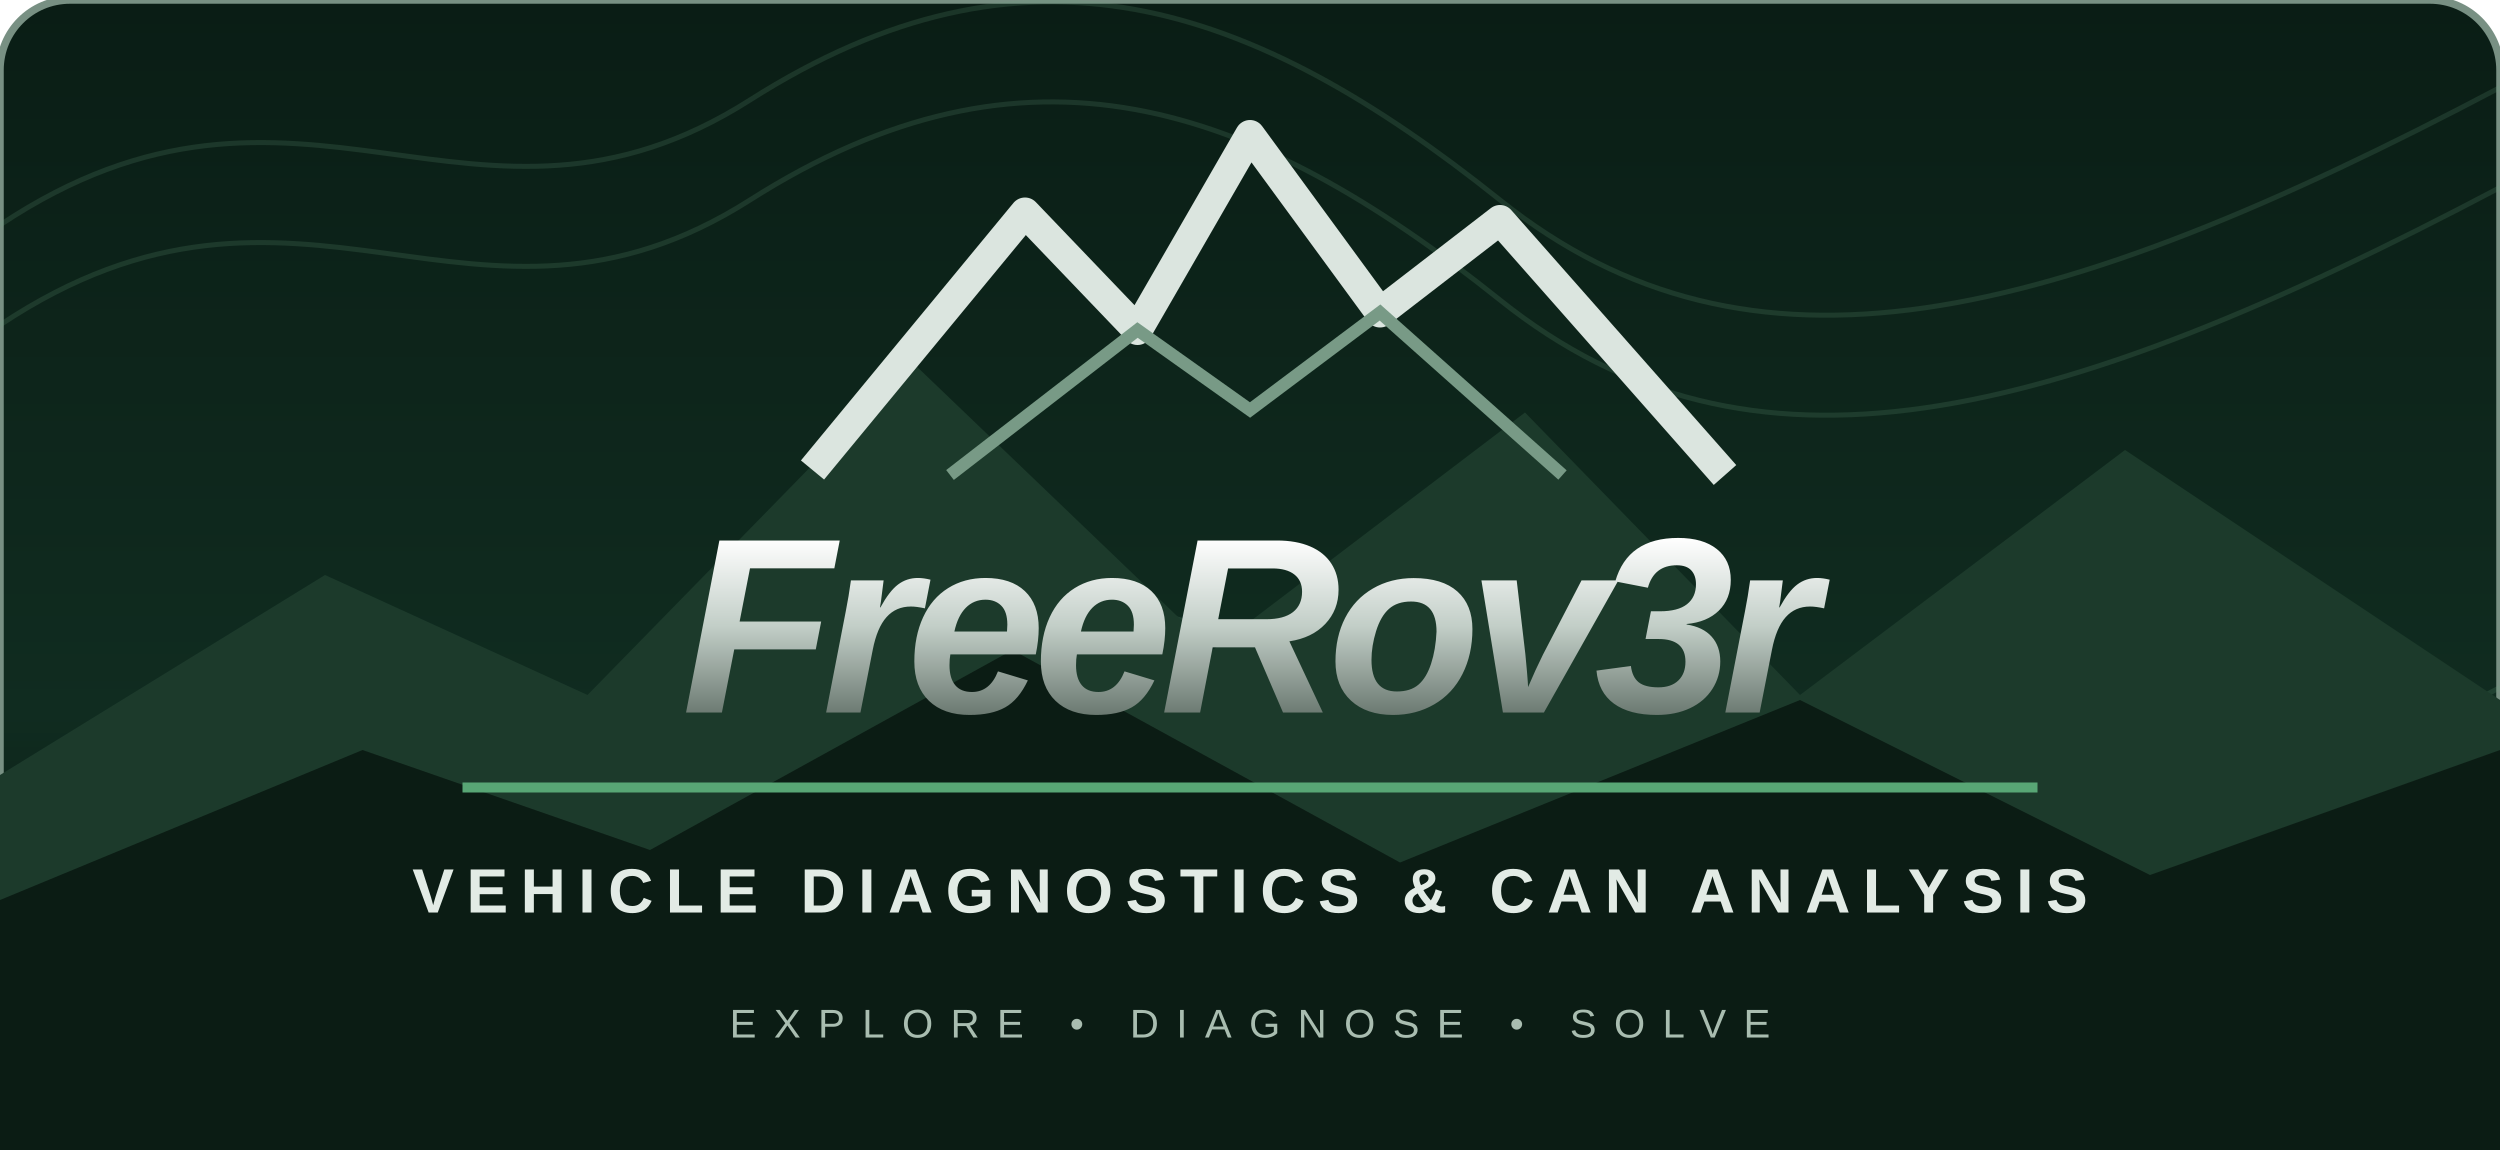
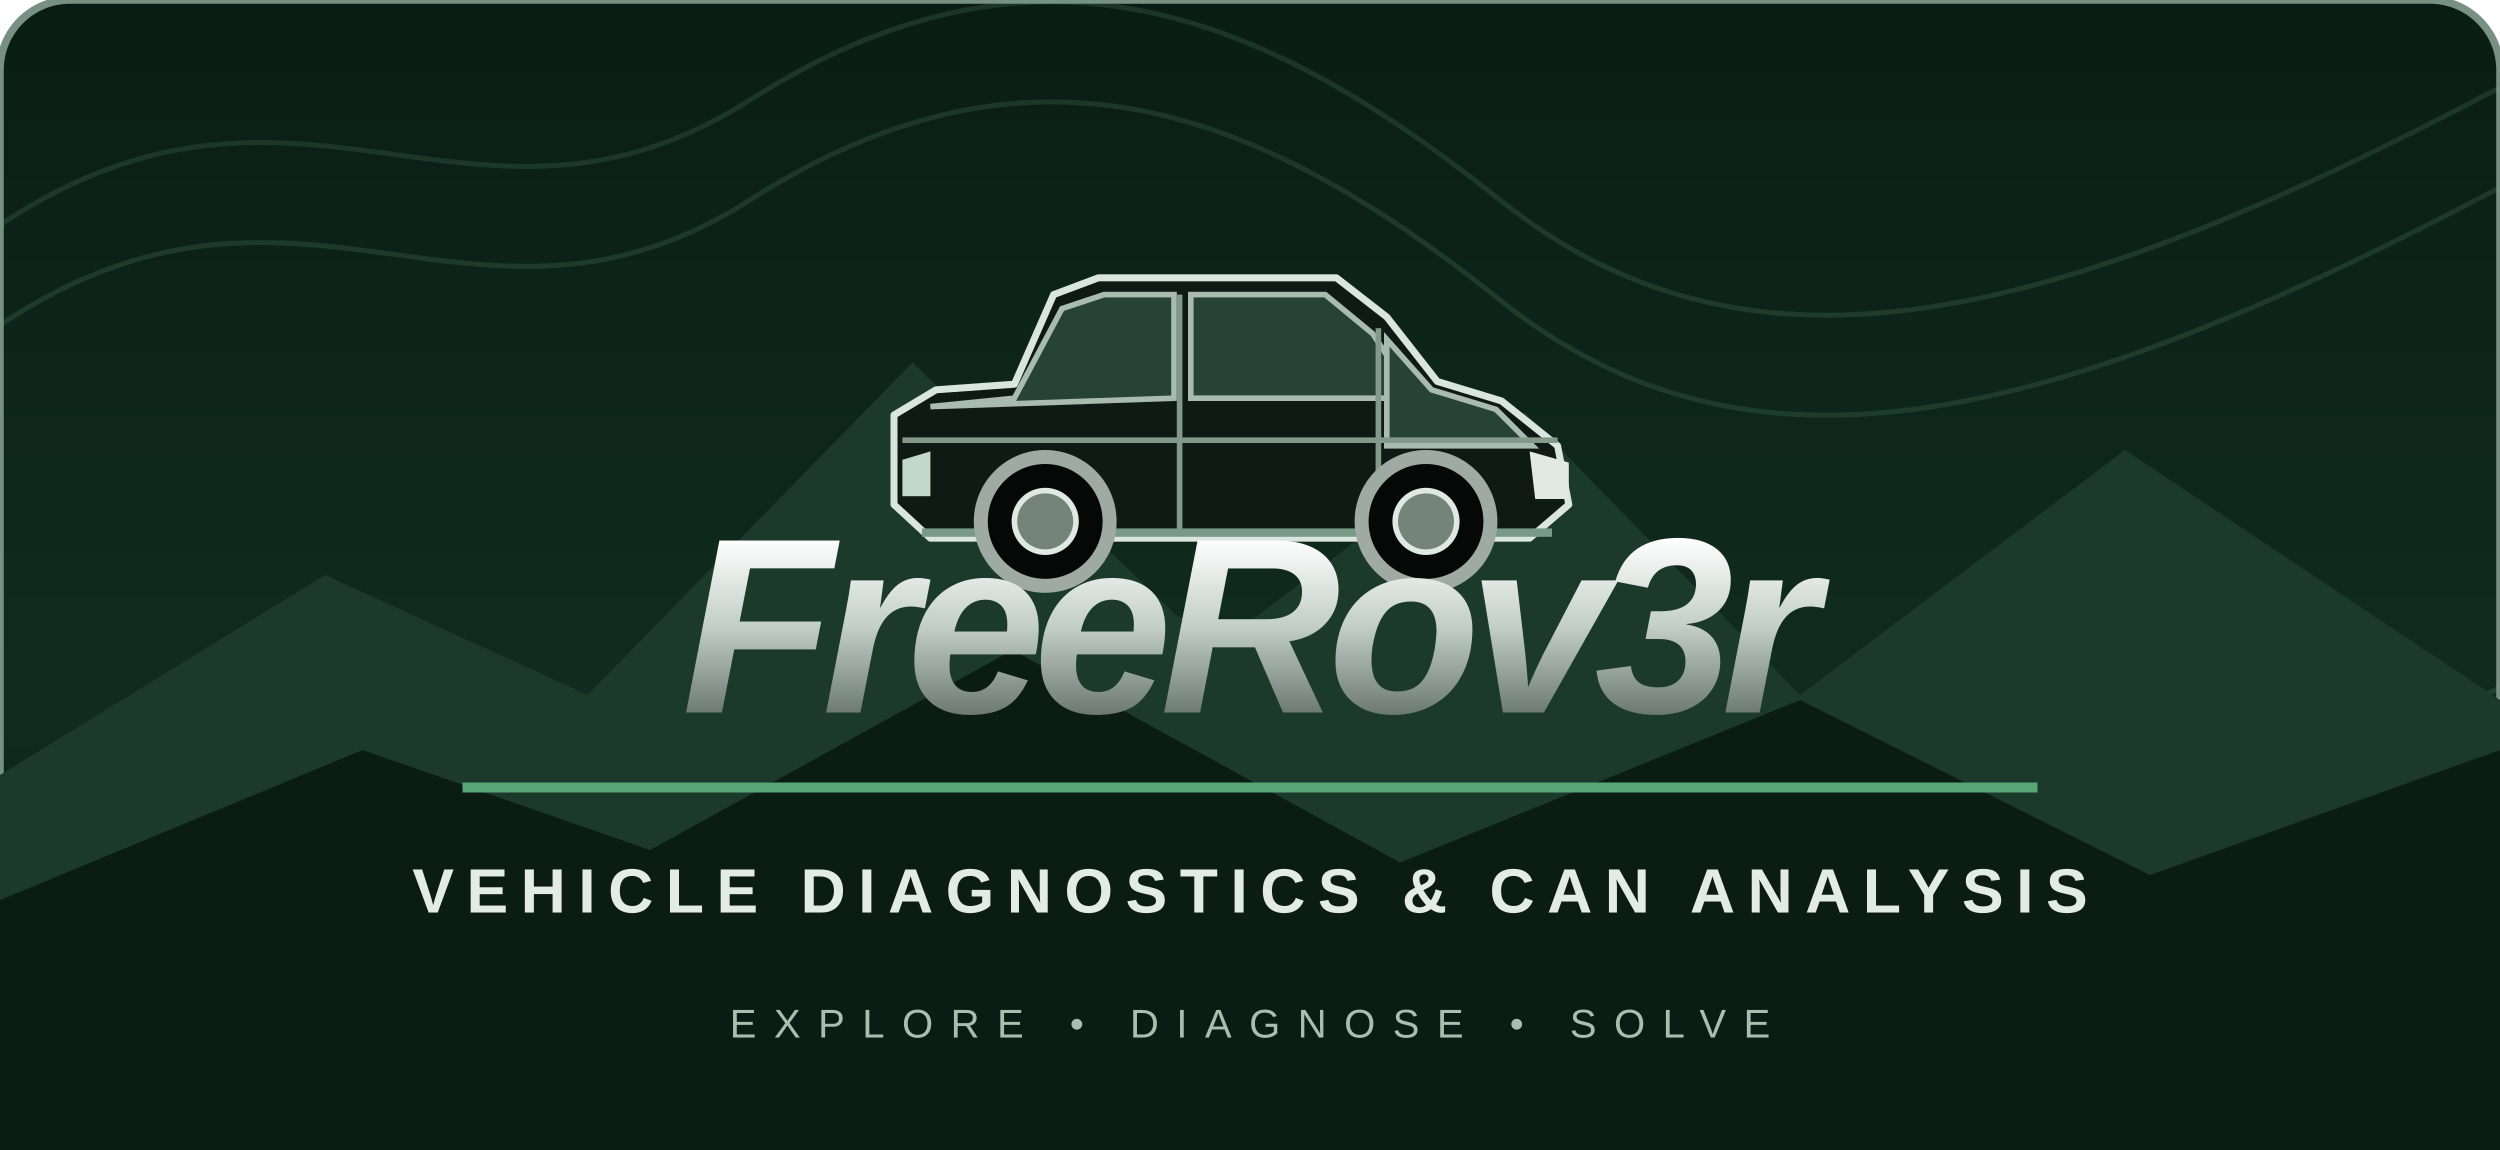
<svg xmlns="http://www.w3.org/2000/svg" width="1000" height="460" viewBox="0 0 1000 460">
  <defs>
    <linearGradient id="bg" x2="0" y2="1">
      <stop stop-color="#0a1d15" />
      <stop offset=".62" stop-color="#102c20" />
      <stop offset="1" stop-color="#050c09" />
    </linearGradient>
    <linearGradient id="metal" x2="0" y2="1">
      <stop stop-color="#fff" />
      <stop offset=".5" stop-color="#c2cec7" />
      <stop offset="1" stop-color="#6b7971" />
    </linearGradient>
  </defs>
  <rect width="1000" height="460" rx="28" fill="url(#bg)" stroke="#789083" stroke-width="3" />
  <g opacity=".18" fill="none" stroke="#6aa27d" stroke-width="2">
    <path d="M0 90C120 10 190 110 300 40S500 0 600 80S820 130 1000 35M0 130C120 50 190 150 300 80S500 40 600 120S820 170 1000 75" />
    <path d="M0 330C120 250 190 350 300 280S500 240 600 320S820 370 1000 275" />
  </g>
  <path d="M0 310L130 230L235 278L365 145L485 260L610 165L720 278L850 180L1000 280V460H0Z" fill="#1c3a2b" />
  <path d="M0 360L145 300L260 340L405 260L560 345L720 280L860 350L1000 300V460H0Z" fill="#0b1c14" />
-   <path d="M325 188L410 85L455 132L500 54L552 125L600 88L690 190" fill="none" stroke="#dbe5df" stroke-width="12" stroke-linejoin="round" />
-   <path d="M380 190L455 132L500 164L552 125L625 190" fill="none" stroke="#789a86" stroke-width="5" />
+   <g transform="translate(352 82) scale(1.12)">
+     <path d="M5 107L5 75L20 66L48 64L62 32L78 26L163 26L181 40L199 63L222 70L242 86L246 107L232 119L18 119Z" fill="#101a15" stroke="#dbe5df" stroke-width="2.5" stroke-linejoin="round" />
+     <path d="M18 72L48 69L65 37L80 32L105 32L105 69Z" fill="#274335" stroke="#a9bbb0" stroke-width="2" />
+     <path d="M111 32H159L176 46L191 69H111Z" fill="#274335" stroke="#a9bbb0" stroke-width="2" />
+     <path d="M181 48L197 66L220 73L233 86H181Z" fill="#274335" stroke="#a9bbb0" stroke-width="2" />
+     <path d="M107 32V116M178 44V116M8 84H242" stroke="#82998b" stroke-width="2" />
+     <path d="M232 88L246 92V105H234Z" fill="#e2e9e4" />
+     <path d="M8 91L18 88V104H8Z" fill="#c2d8c9" />
+     <path d="M15 117H240" stroke="#789a86" stroke-width="3" />
+     <circle cx="59" cy="113" r="23" fill="#050807" stroke="#9eaaa3" stroke-width="5" />
+     <circle cx="59" cy="113" r="11" fill="#75847b" stroke="#e0e8e3" stroke-width="2" />
+     <circle cx="195" cy="113" r="23" fill="#050807" stroke="#9eaaa3" stroke-width="5" />
+     <circle cx="195" cy="113" r="11" fill="#75847b" stroke="#e0e8e3" stroke-width="2" />
+   </g>
  <text x="500" y="285" text-anchor="middle" fill="url(#metal)" font-family="Arial,sans-serif" font-size="100" font-style="italic" font-weight="800" letter-spacing="-5">FreeRov3r</text>
  <path d="M185 315H815" stroke="#58a675" stroke-width="4" />
  <text x="500" y="365" text-anchor="middle" fill="#e2ebe5" font-family="Arial,sans-serif" font-size="25" font-weight="700" letter-spacing="5">VEHICLE DIAGNOSTICS &amp; CAN ANALYSIS</text>
  <text x="500" y="415" text-anchor="middle" fill="#a9bdb0" font-family="Arial,sans-serif" font-size="16" letter-spacing="7">EXPLORE  •  DIAGNOSE  •  SOLVE</text>
</svg>
